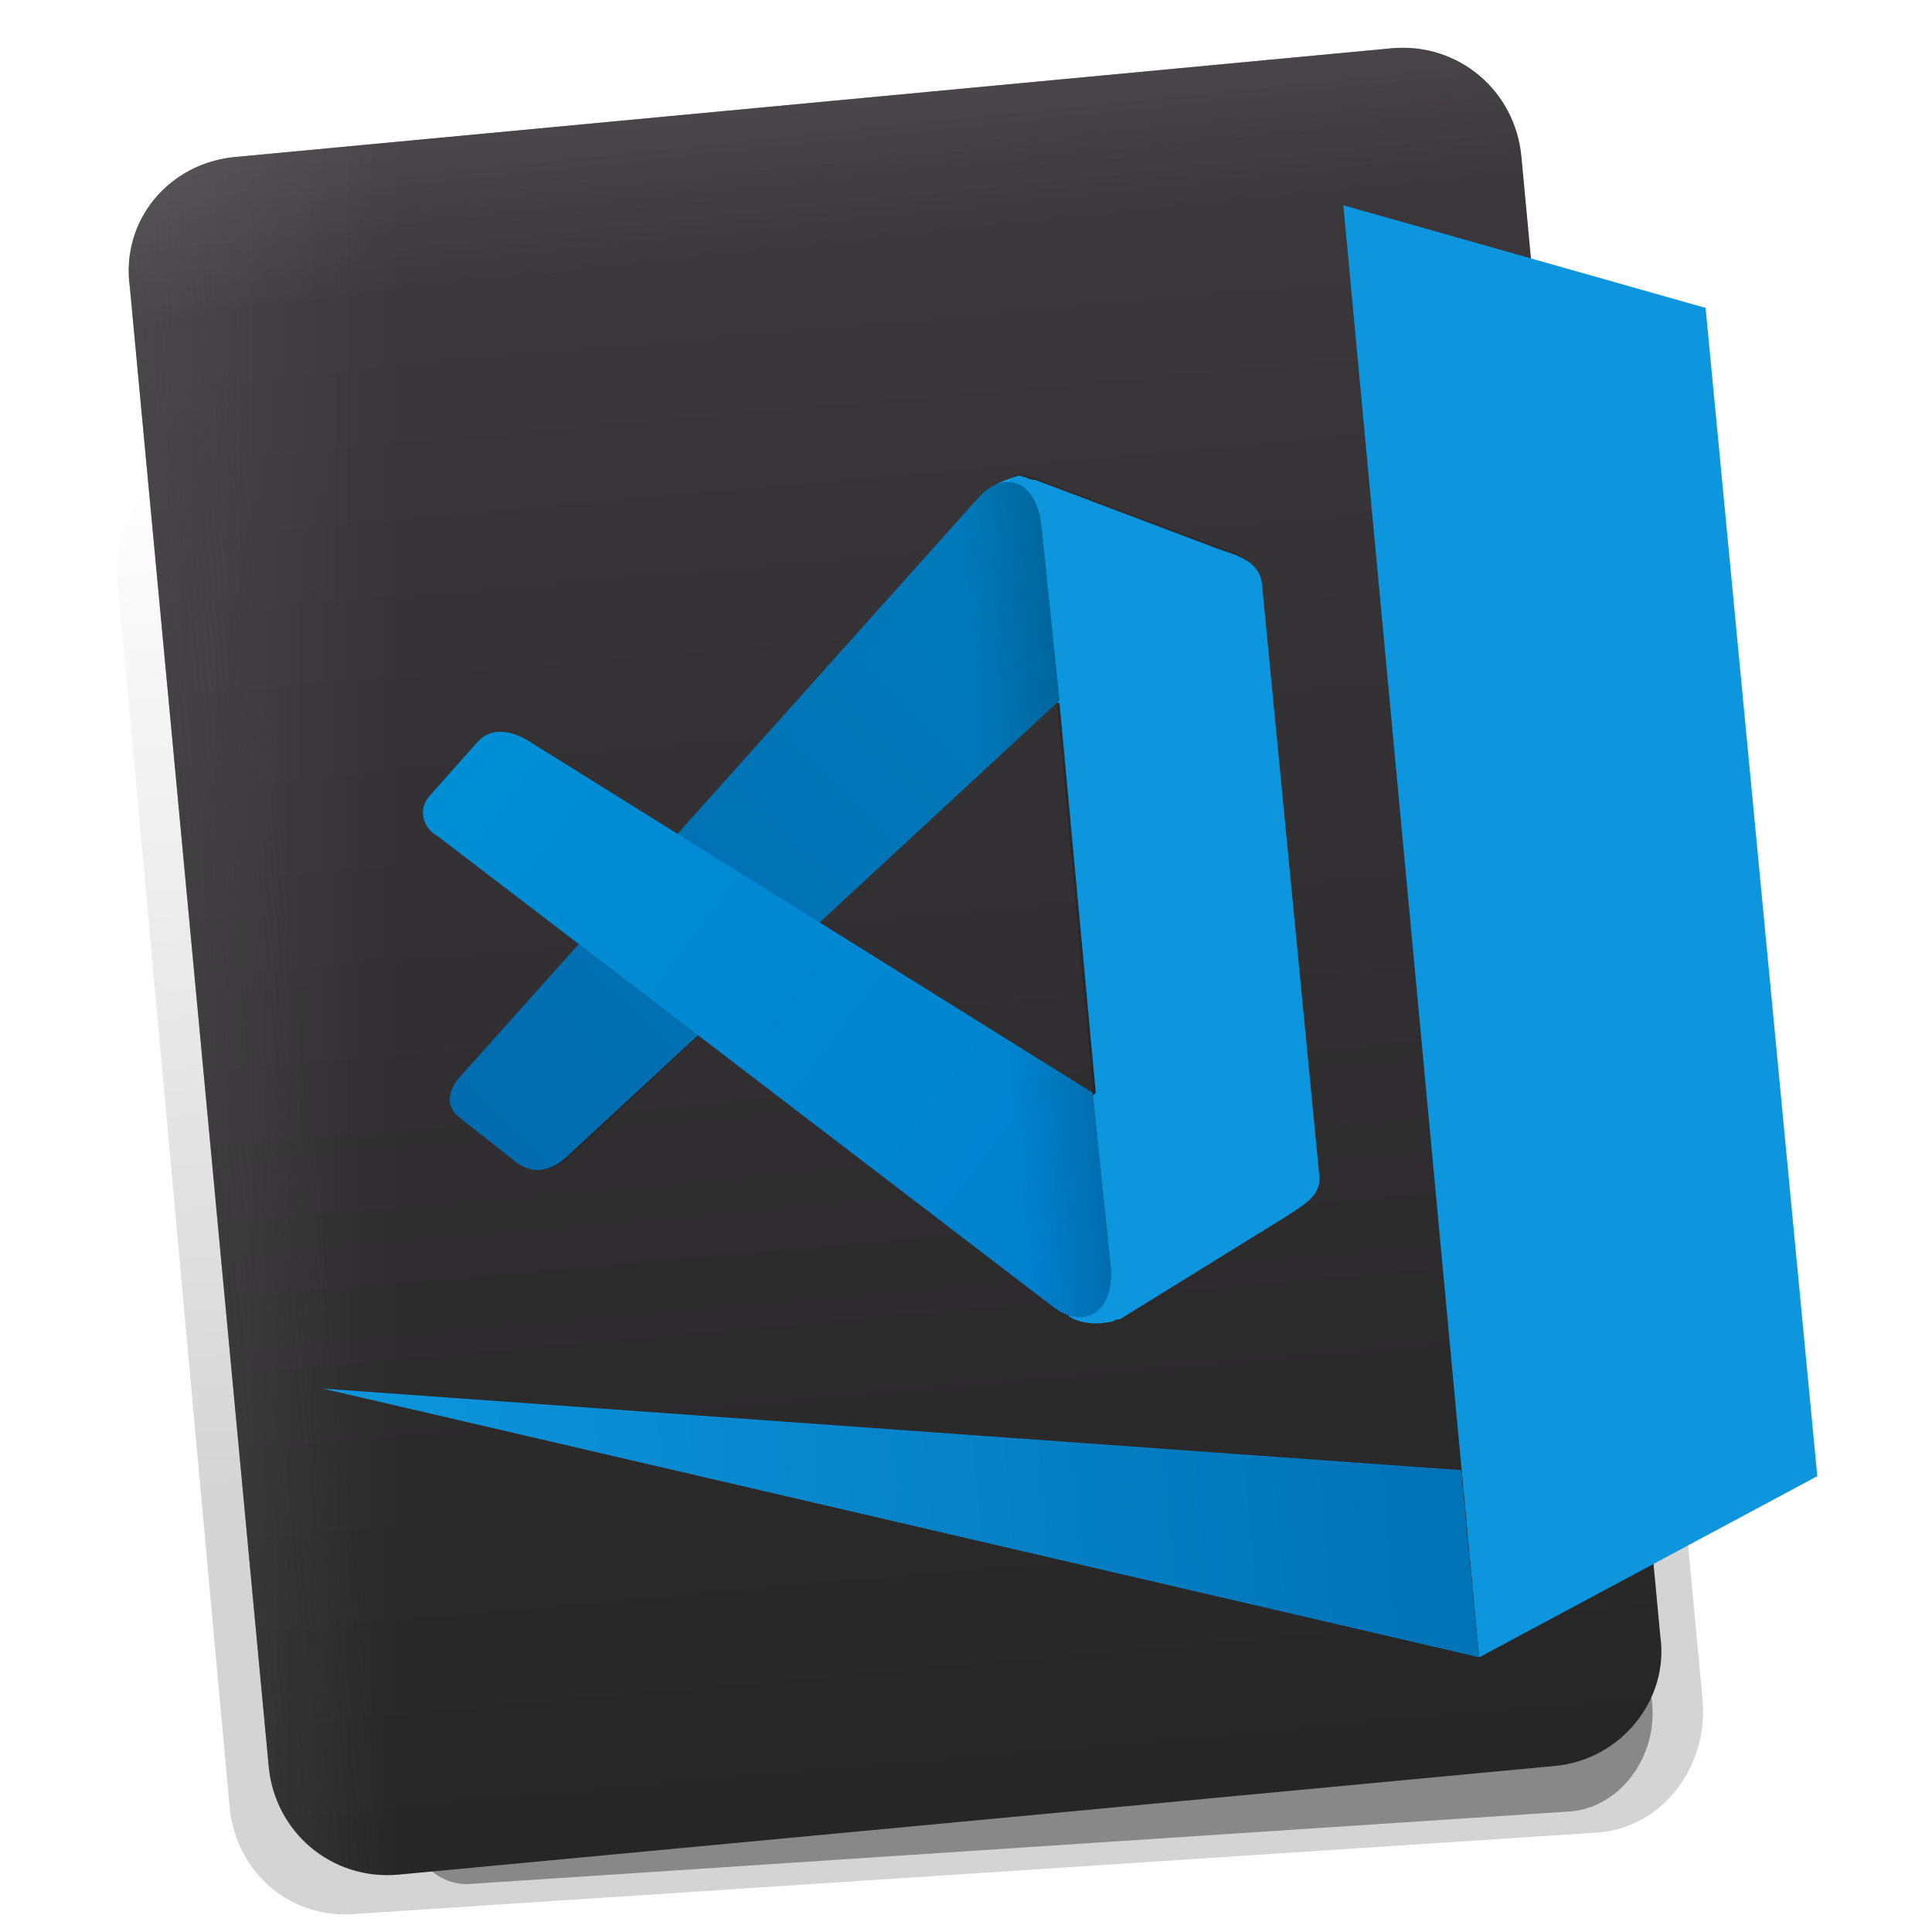
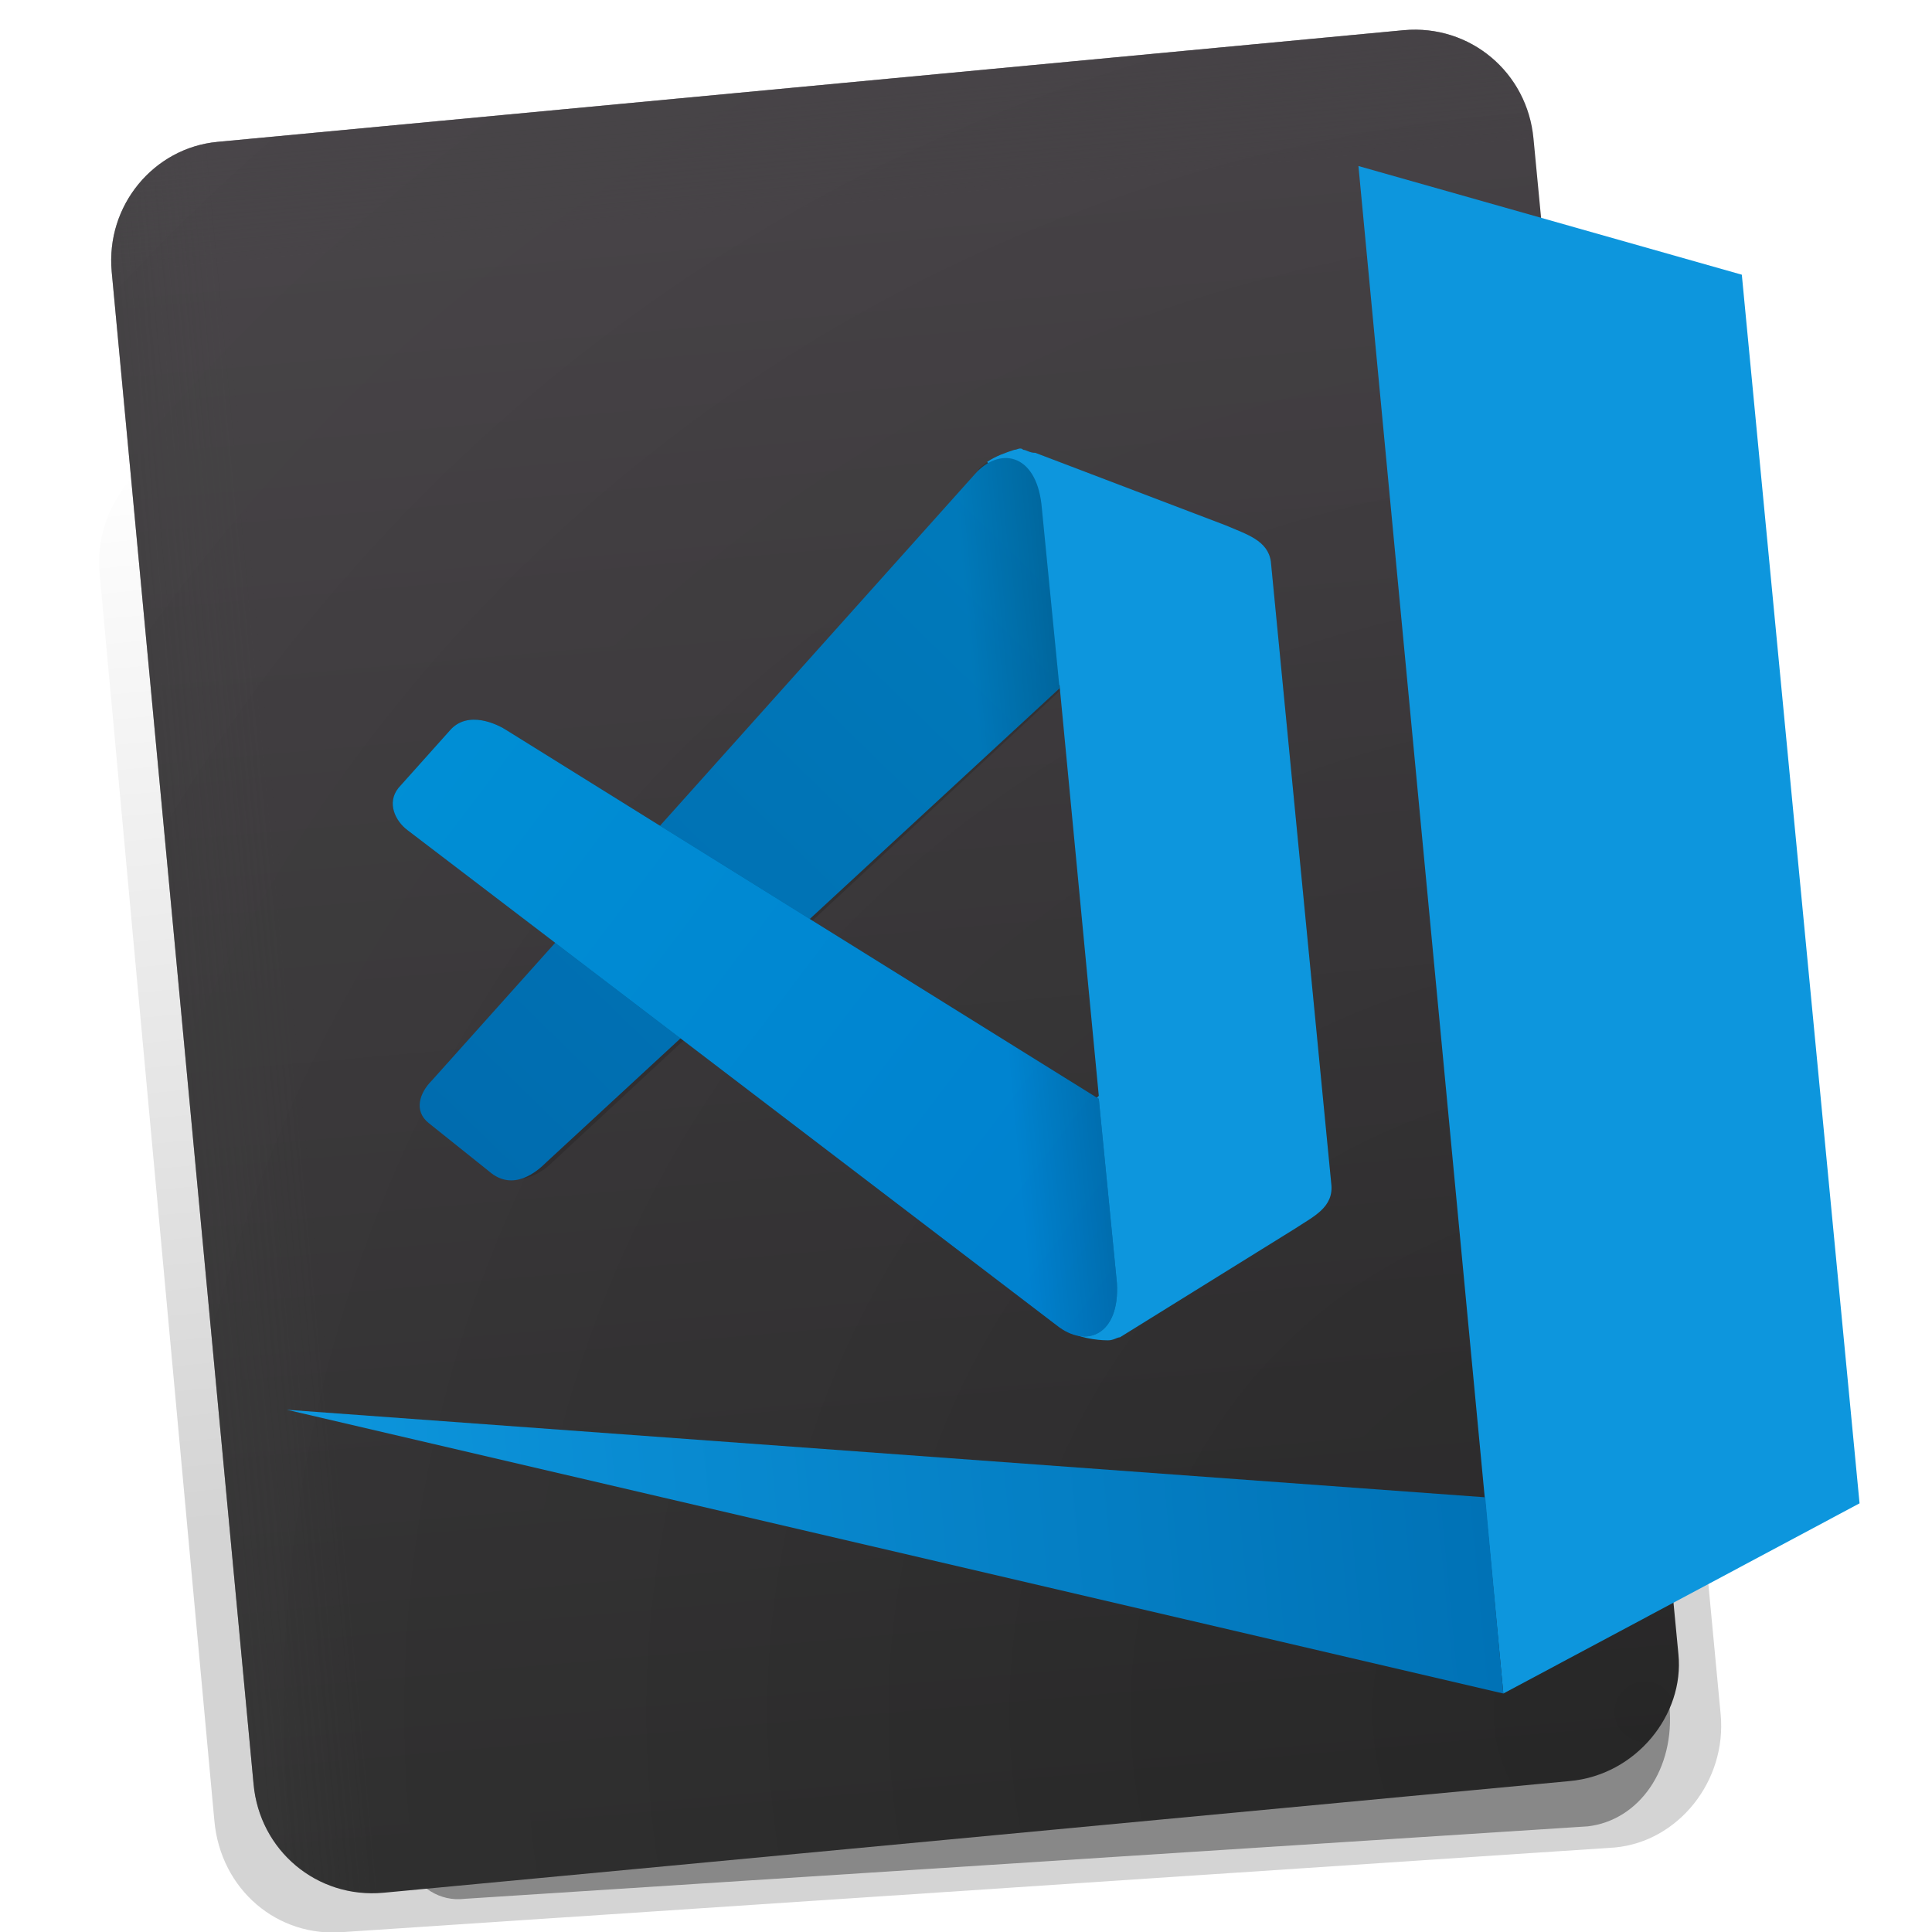
<svg xmlns="http://www.w3.org/2000/svg" version="1.1" id="Layer_1" x="0px" y="0px" viewBox="0 0 64 64" style="enable-background:new 0 0 64 64;" xml:space="preserve">
  <style type="text/css">
	.st0{display:none;}
	.st1{display:inline;fill:url(#SVGID_1_);}
	.st2{display:inline;}
	.st3{opacity:0.15;fill-rule:evenodd;clip-rule:evenodd;enable-background:new    ;}
	.st4{fill-rule:evenodd;clip-rule:evenodd;fill:#0D96DD;}
	.st5{fill-rule:evenodd;clip-rule:evenodd;fill:url(#SVGID_2_);}
	.st6{opacity:0.25;fill-rule:evenodd;clip-rule:evenodd;enable-background:new    ;}
	.st7{fill-rule:evenodd;clip-rule:evenodd;fill:url(#SVGID_3_);}
	.st8{opacity:0.15;fill-rule:evenodd;clip-rule:evenodd;fill:url(#SVGID_4_);enable-background:new    ;}
	.st9{opacity:0.15;fill-rule:evenodd;clip-rule:evenodd;fill:url(#SVGID_5_);enable-background:new    ;}
	.st10{display:none;fill-rule:evenodd;clip-rule:evenodd;fill:#0D96DD;}
	.st11{display:none;fill:url(#SVGID_6_);}
	.st12{display:inline;fill:url(#SVGID_7_);}
	.st13{fill-rule:evenodd;clip-rule:evenodd;fill:url(#SVGID_8_);}
	.st14{fill-rule:evenodd;clip-rule:evenodd;fill:url(#SVGID_9_);}
	.st15{opacity:0.15;fill-rule:evenodd;clip-rule:evenodd;fill:url(#SVGID_10_);enable-background:new    ;}
	.st16{opacity:0.15;fill-rule:evenodd;clip-rule:evenodd;fill:url(#SVGID_11_);enable-background:new    ;}
	.st17{opacity:0.17;fill:url(#SVGID_12_);enable-background:new    ;}
	.st18{opacity:0.36;enable-background:new    ;}
	.st19{fill-rule:evenodd;clip-rule:evenodd;fill:url(#SVGID_13_);}
	.st20{opacity:0.36;fill-rule:evenodd;clip-rule:evenodd;fill:url(#SVGID_14_);}
	.st21{fill-rule:evenodd;clip-rule:evenodd;fill:url(#SVGID_15_);}
	.st22{opacity:0.5;fill-rule:evenodd;clip-rule:evenodd;fill:url(#SVGID_16_);}
- 	.st23{opacity:0.5;fill-rule:evenodd;clip-rule:evenodd;fill:url(#SVGID_17_);}
+ 	.st23{fill-rule:evenodd;clip-rule:evenodd;fill:url(#SVGID_17_);}
	.st24{fill-rule:evenodd;clip-rule:evenodd;fill:url(#SVGID_18_);}
- 	.st25{fill-rule:evenodd;clip-rule:evenodd;fill:url(#SVGID_19_);}
+ 	.st25{opacity:0.15;fill-rule:evenodd;clip-rule:evenodd;fill:url(#SVGID_19_);enable-background:new    ;}
	.st26{opacity:0.15;fill-rule:evenodd;clip-rule:evenodd;fill:url(#SVGID_20_);enable-background:new    ;}
- 	.st27{opacity:0.15;fill-rule:evenodd;clip-rule:evenodd;fill:url(#SVGID_21_);enable-background:new    ;}
- 	.st28{fill:url(#SVGID_22_);}
- 	.st29{display:inline;fill-rule:evenodd;clip-rule:evenodd;fill:url(#SVGID_23_);}
+ 	.st27{fill:url(#SVGID_21_);}
+ 	.st28{display:inline;fill-rule:evenodd;clip-rule:evenodd;fill:url(#SVGID_22_);}
+ 	.st29{fill-rule:evenodd;clip-rule:evenodd;fill:url(#SVGID_23_);}
	.st30{fill-rule:evenodd;clip-rule:evenodd;fill:url(#SVGID_24_);}
- 	.st31{fill-rule:evenodd;clip-rule:evenodd;fill:url(#SVGID_25_);}
+ 	.st31{opacity:0.15;fill-rule:evenodd;clip-rule:evenodd;fill:url(#SVGID_25_);enable-background:new    ;}
	.st32{opacity:0.15;fill-rule:evenodd;clip-rule:evenodd;fill:url(#SVGID_26_);enable-background:new    ;}
- 	.st33{opacity:0.15;fill-rule:evenodd;clip-rule:evenodd;fill:url(#SVGID_27_);enable-background:new    ;}
- 	.st34{fill:url(#SVGID_28_);}
+ 	.st33{fill:url(#SVGID_27_);}
</style>
  <g class="st0">
    <linearGradient id="SVGID_1_" gradientUnits="userSpaceOnUse" x1="-150.506" y1="3.996" x2="-150.893" y2="59.093" gradientTransform="matrix(0.9977 -6.738108e-02 6.738108e-02 0.9977 -2.0835 2.2289)">
      <stop offset="0" style="stop-color:#3B373B" />
      <stop offset="1" style="stop-color:#212121" />
    </linearGradient>
    <path class="st1" d="M-128.1,70.5l-40.6,2.7c-1.7,0.1-3.1-1.2-3.2-2.8l-3.6-53.3c-0.1-1.7,1.2-3.1,2.8-3.2l40.6-2.7   c1.7-0.1,3.1,1.2,3.2,2.8l3.6,53.3C-125.2,68.9-126.4,70.4-128.1,70.5z" />
    <g transform="translate(-46.001 .0006897)" class="st2">
      <path class="st3" d="M-89.5,19.2c-0.5,0.1-0.9,0.3-1.3,0.5l0,0c-0.2,0.1-0.4,0.2-0.5,0.4L-120,47.9c-0.5,0.6-0.9,1.4-0.2,2.1    l2.8,2.5c1.1,1,2.3,0.1,2.8-0.3l26.5-21.4l0.5,20.2l-2.2,1.7c-1.7,1.3,0.4,8.6-0.1,9.6c0.5,0.3,1.3,0.6,1.9,0.5    c0.2,0,0.4-0.1,0.6-0.2l8.9-4.6c0.9-0.5,2-0.9,1.9-2l-0.7-30.5c0-1.1-1.1-1.5-2-1.9l-9.2-4.2c-0.2-0.1-0.4-0.1-0.6-0.1    C-89.2,19.1-89.4,19.1-89.5,19.2L-89.5,19.2z" />
      <path class="st4" d="M-89.5,19.2c-0.5,0.1-0.9,0.3-1.3,0.5c0.7,0.9-0.5,9.3,1.4,10.3l1.4,0.8l0.5,20.2l-2.2,1.7    c-1.7,1.3,0.4,8.6-0.1,9.6c0.5,0.3,1.3,0.6,1.9,0.5c0.2,0,0.4-0.1,0.6-0.2l8.9-4.6c0.9-0.5,2-0.9,1.9-2l-0.7-30.5    c0-1.1-1.1-1.5-2-1.9l-9.2-4.2c-0.2-0.1-0.4-0.1-0.6-0.1C-89.2,19.1-89.4,19.2-89.5,19.2L-89.5,19.2z" />
      <linearGradient id="SVGID_2_" gradientUnits="userSpaceOnUse" x1="50.041" y1="-912.144" x2="18.545" y2="-938.905" gradientTransform="matrix(0.9997 -2.453074e-02 -2.453074e-02 -0.9997 -160.546 -886.5734)">
        <stop offset="0" style="stop-color:#007ABB" />
        <stop offset="1" style="stop-color:#006CAF" />
      </linearGradient>
      <path class="st5" d="M-120,47.9l28.6-27.7c1.3-1.3,3.1-0.9,3.1,1.7l0.2,9.1l-26.6,21.4c-0.5,0.4-1.7,1.3-2.8,0.3l-2.8-2.5    C-121,49.4-120.6,48.4-120,47.9L-120,47.9z" />
      <path class="st6" d="M-120.3,35.6l29.9,26.3c1.4,1.2,3.1,0.7,3-1.8l-0.2-9.1l-27.6-20c-0.5-0.4-1.8-1.2-2.8-0.2l-2.7,2.7    C-121.4,34.2-120.9,35.2-120.3,35.6L-120.3,35.6z" />
      <linearGradient id="SVGID_3_" gradientUnits="userSpaceOnUse" x1="51.775" y1="-947.619" x2="18.909" y2="-917.492" gradientTransform="matrix(0.9997 -2.453074e-02 -2.453074e-02 -0.9997 -160.546 -886.5734)">
        <stop offset="0" style="stop-color:#0080CE" />
        <stop offset="1" style="stop-color:#008FD5" />
      </linearGradient>
      <path class="st7" d="M-120.3,35.6l29.9,26.3c1.4,1.2,3.1,0.7,3-1.8l-0.2-9.1l-27.6-20c-0.5-0.4-1.8-1.2-2.8-0.2l-2.7,2.7    C-121.4,34.2-120.9,35.2-120.3,35.6L-120.3,35.6z" />
      <linearGradient id="SVGID_4_" gradientUnits="userSpaceOnUse" x1="49.832" y1="-923.918" x2="45.724" y2="-923.918" gradientTransform="matrix(0.9997 -2.453074e-02 -2.453074e-02 -0.9997 -160.546 -886.5734)">
        <stop offset="0" style="stop-color:#000000" />
        <stop offset="1" style="stop-color:#000000;stop-opacity:0" />
      </linearGradient>
      <path class="st8" d="M-120,47.9l28.6-27.7c1.3-1.3,3.1-0.9,3.1,1.7l0.2,9.1l-26.6,21.4c-0.5,0.4-1.7,1.3-2.8,0.3l-2.8-2.5    C-121,49.4-120.6,48.4-120,47.9L-120,47.9z" />
      <linearGradient id="SVGID_5_" gradientUnits="userSpaceOnUse" x1="49.832" y1="-934.189" x2="45.724" y2="-934.189" gradientTransform="matrix(0.9997 -2.453074e-02 -2.453074e-02 -0.9997 -160.546 -886.5734)">
        <stop offset="0" style="stop-color:#000000" />
        <stop offset="1" style="stop-color:#000000;stop-opacity:0" />
      </linearGradient>
      <path class="st9" d="M-120.3,35.6l29.9,26.3c1.4,1.2,3.1,0.7,3-1.8l-0.2-9.1l-27.6-20c-0.5-0.4-1.8-1.2-2.8-0.2l-2.7,2.7    C-121.4,34.2-120.9,35.2-120.3,35.6L-120.3,35.6z" />
    </g>
  </g>
  <polygon class="st10" points="-85.7,38.5 -85.7,85.3 -74.4,80.6 -74.4,42.9 " />
  <linearGradient id="SVGID_6_" gradientUnits="userSpaceOnUse" x1="-121.815" y1="79.277" x2="-85.686" y2="79.277">
    <stop offset="0" style="stop-color:#0D96DD" />
    <stop offset="1" style="stop-color:#0072B6" />
  </linearGradient>
  <polygon class="st11" points="-121.8,73.2 -85.7,85.3 -85.7,79.3 " />
  <g class="st0">
    <linearGradient id="SVGID_7_" gradientUnits="userSpaceOnUse" x1="-88.05" y1="-27.011" x2="-88.437" y2="28.086">
      <stop offset="0" style="stop-color:#3B373B" />
      <stop offset="1" style="stop-color:#212121" />
    </linearGradient>
    <path class="st12" d="M-67.9,28.6h-40.7c-1.7,0-3-1.4-3-3v-53.4c0-1.7,1.4-3,3-3h40.7c1.7,0,3,1.4,3,3v53.4   C-64.9,27.2-66.2,28.6-67.9,28.6z" />
    <g transform="translate(-46.001 .0006897)" class="st2">
      <path class="st3" d="M-25.9-22.1c-0.5,0.1-1,0.2-1.4,0.5l0,0c-0.2,0.1-0.4,0.2-0.6,0.4L-58.1,6.7c-0.6,0.6-1,1.5-0.2,2.2l2.9,2.7    c1.1,1.1,2.4,0.2,2.9-0.2l27.9-21.4v20.8l-2.3,1.7c-1.8,1.3,0.2,8.9-0.3,9.9c0.5,0.3,1.3,0.7,2,0.6c0.2,0,0.4-0.1,0.7-0.2l9.3-4.6    c1-0.5,2-0.9,2-2v-31.5c0-1.1-1.1-1.5-2-2l-9.4-4.6c-0.2-0.1-0.4-0.2-0.7-0.2C-25.6-22.2-25.8-22.2-25.9-22.1L-25.9-22.1z" />
      <path class="st4" d="M-25.9-22.1c-0.5,0.1-1,0.2-1.4,0.5c0.7,0.9-0.7,9.5,1.1,10.7l1.5,0.9v20.8l-2.3,1.7    c-1.8,1.3,0.2,8.9-0.3,9.9c0.5,0.3,1.3,0.7,2,0.6c0.2,0,0.4-0.1,0.7-0.2l9.3-4.6c1-0.5,2-0.9,2-2v-31.5c0-1.1-1.1-1.5-2-2    l-9.4-4.6c-0.2-0.1-0.4-0.2-0.7-0.2C-25.6-22.2-25.8-22.1-25.9-22.1L-25.9-22.1z" />
      <linearGradient id="SVGID_8_" gradientUnits="userSpaceOnUse" x1="113.385" y1="-874.926" x2="80.912" y2="-902.517" gradientTransform="matrix(1 0 0 -1 -138.003 -892.0007)">
        <stop offset="0" style="stop-color:#007ABB" />
        <stop offset="1" style="stop-color:#006CAF" />
      </linearGradient>
      <path class="st13" d="M-58.1,6.7l30.2-27.9c1.4-1.3,3.2-0.8,3.2,1.8v9.4l-28,21.4c-0.5,0.4-1.8,1.3-2.9,0.2l-2.9-2.7    C-59.1,8.2-58.7,7.2-58.1,6.7L-58.1,6.7z" />
      <path class="st6" d="M-58.1-6l30.2,27.9c1.4,1.3,3.2,0.8,3.2-1.8v-9.4l-28-21.3c-0.5-0.4-1.8-1.3-2.9-0.2l-2.9,2.7    C-59.1-7.4-58.7-6.5-58.1-6L-58.1-6z" />
      <linearGradient id="SVGID_9_" gradientUnits="userSpaceOnUse" x1="115.172" y1="-911.5" x2="81.288" y2="-880.439" gradientTransform="matrix(1 0 0 -1 -138.003 -892.0007)">
        <stop offset="0" style="stop-color:#0080CE" />
        <stop offset="1" style="stop-color:#008FD5" />
      </linearGradient>
      <path class="st14" d="M-58.1-6l30.2,27.9c1.4,1.3,3.2,0.8,3.2-1.8v-9.4l-28-21.3c-0.5-0.4-1.8-1.3-2.9-0.2l-2.9,2.7    C-59.1-7.4-58.7-6.5-58.1-6L-58.1-6z" />
      <linearGradient id="SVGID_10_" gradientUnits="userSpaceOnUse" x1="113.169" y1="-887.064" x2="108.933" y2="-887.064" gradientTransform="matrix(1 0 0 -1 -138.003 -892.0007)">
        <stop offset="0" style="stop-color:#000000" />
        <stop offset="1" style="stop-color:#000000;stop-opacity:0" />
      </linearGradient>
      <path class="st15" d="M-58.1,6.7l30.2-27.9c1.4-1.3,3.2-0.8,3.2,1.8v9.4l-28,21.4c-0.5,0.4-1.8,1.3-2.9,0.2l-2.9-2.7    C-59.1,8.2-58.7,7.2-58.1,6.7L-58.1,6.7z" />
      <linearGradient id="SVGID_11_" gradientUnits="userSpaceOnUse" x1="113.169" y1="-897.654" x2="108.933" y2="-897.654" gradientTransform="matrix(1 0 0 -1 -138.003 -892.0007)">
        <stop offset="0" style="stop-color:#000000" />
        <stop offset="1" style="stop-color:#000000;stop-opacity:0" />
      </linearGradient>
      <path class="st16" d="M-58.1-6l30.2,27.9c1.4,1.3,3.2,0.8,3.2-1.8v-9.4l-28-21.3c-0.5-0.4-1.8-1.3-2.9-0.2l-2.9,2.7    C-59.1-7.4-58.7-6.5-58.1-6L-58.1-6z" />
    </g>
  </g>
  <g>
    <g>
-       <linearGradient id="SVGID_12_" gradientUnits="userSpaceOnUse" x1="29.67" y1="12.944" x2="29.67" y2="47.845" gradientTransform="matrix(0.9955 -9.426211e-02 9.426211e-02 0.9955 -2.9597 3.12)">
+       <linearGradient id="SVGID_12_" gradientUnits="userSpaceOnUse" x1="29.625" y1="12.54" x2="29.625" y2="48.151" gradientTransform="matrix(0.9955 -9.426211e-02 9.426211e-02 0.9955 -2.9597 3.12)">
        <stop offset="0" style="stop-color:#020202;stop-opacity:0" />
        <stop offset="1" style="stop-color:#000000" />
      </linearGradient>
-       <path class="st17" d="M48.4,11L7.3,14.9c-2.1,0.2-3.6,2.2-3.4,4.4l3.7,40.5c0.2,2.3,2.1,3.8,4.2,3.6L53,60.7    c2.1-0.2,3.6-2.2,3.4-4.4l-3.9-41.5C52.3,12.5,50.5,10.8,48.4,11z" />
-       <path class="st18" d="M52.1,60l-36.4,2.4c-1.7,0.2-2.6-1.8-2.8-3.7l3.9-1.4c-0.3-3.4,1.7-6.5,4.6-6.8l29.7-2.8    c2.8-0.3,3.1,2.5,3.4,6l0.2,2.5C55,58,53.8,59.8,52.1,60z" />
+       <path class="st17" d="M48.8,10.6l-42,4c-2.1,0.2-3.7,2.2-3.5,4.4l3.8,41.3c0.2,2.3,2.1,3.9,4.3,3.7l42.1-2.8    c2.1-0.2,3.7-2.2,3.5-4.4l-4-42.4C52.7,12.1,50.9,10.4,48.8,10.6z" />
+       <path class="st18" d="M52.6,60.5l-37.2,2.4c-1.7,0.2-2.6-1.9-2.8-3.8l4-1.4c-0.3-3.5,1.7-6.6,4.7-6.9l30.3-2.9    c2.9-0.3,3.2,2.5,3.5,6.1l0.2,2.5C55.5,58.6,54.3,60.3,52.6,60.5z" />
    </g>
    <g>
-       <linearGradient id="SVGID_13_" gradientUnits="userSpaceOnUse" x1="29.942" y1="6.849" x2="29.57" y2="59.753" gradientTransform="matrix(0.9955 -9.426211e-02 9.426211e-02 0.9955 -2.9597 3.12)">
+       <linearGradient id="SVGID_13_" gradientUnits="userSpaceOnUse" x1="29.903" y1="6.32" x2="29.523" y2="60.302" gradientTransform="matrix(0.9955 -9.426211e-02 9.426211e-02 0.9955 -2.9597 3.12)">
        <stop offset="0" style="stop-color:#3B373B" />
        <stop offset="1" style="stop-color:#262626" />
      </linearGradient>
-       <path class="st19" d="M51.5,58.5l-38.3,3.6c-2.2,0.2-4.1-1.4-4.3-3.6l-4.6-49C4,7.3,5.6,5.4,7.8,5.2l38.3-3.6    c2.2-0.2,4.1,1.4,4.3,3.6l4.6,49C55.3,56.3,53.7,58.3,51.5,58.5z" />
-       <linearGradient id="SVGID_14_" gradientUnits="userSpaceOnUse" x1="6.566" y1="31.666" x2="10.301" y2="31.666" gradientTransform="matrix(0.9955 -9.426211e-02 9.426211e-02 0.9955 -2.9597 3.12)">
+       <path class="st19" d="M52,59l-39.3,3.7c-2.2,0.2-4.1-1.4-4.3-3.6L3.7,9C3.5,6.8,5.1,4.9,7.2,4.7l39.3-3.7c2.2-0.2,4.1,1.4,4.3,3.6    l4.8,50.2C55.8,56.8,54.2,58.8,52,59z" />
+       <linearGradient id="SVGID_14_" gradientUnits="userSpaceOnUse" x1="6.051" y1="31.643" x2="9.862" y2="31.643" gradientTransform="matrix(0.9955 -9.426211e-02 9.426211e-02 0.9955 -2.9597 3.12)">
        <stop offset="0" style="stop-color:#323232" />
        <stop offset="1" style="stop-color:#3A3A3A;stop-opacity:0" />
      </linearGradient>
-       <path class="st20" d="M51.5,58.5l-38.3,3.6c-2.2,0.2-4.1-1.4-4.3-3.6l-4.6-49C4,7.3,5.6,5.4,7.8,5.2l38.3-3.6    c2.2-0.2,4.1,1.4,4.3,3.6l4.6,49C55.3,56.3,53.7,58.3,51.5,58.5z" />
-       <linearGradient id="SVGID_15_" gradientUnits="userSpaceOnUse" x1="29.768" y1="3.164" x2="29.768" y2="7.113" gradientTransform="matrix(0.9955 -9.426211e-02 9.426211e-02 0.9955 -2.9597 3.12)">
+       <path class="st20" d="M52,59l-39.3,3.7c-2.2,0.2-4.1-1.4-4.3-3.6L3.7,9C3.5,6.8,5.1,4.9,7.2,4.7l39.3-3.7c2.2-0.2,4.1,1.4,4.3,3.6    l4.8,50.2C55.8,56.8,54.2,58.8,52,59z" />
+       <linearGradient id="SVGID_15_" gradientUnits="userSpaceOnUse" x1="29.725" y1="2.56" x2="29.725" y2="6.59" gradientTransform="matrix(0.9955 -9.426211e-02 9.426211e-02 0.9955 -2.9597 3.12)">
        <stop offset="0" style="stop-color:#3B373B;stop-opacity:0.48" />
        <stop offset="1" style="stop-color:#3A3A3A;stop-opacity:0" />
      </linearGradient>
-       <path class="st21" d="M51.5,58.5l-38.3,3.6c-2.2,0.2-4.1-1.4-4.3-3.6l-4.6-49C4,7.3,5.6,5.4,7.8,5.2l38.3-3.6    c2.2-0.2,4.1,1.4,4.3,3.6l4.6,49C55.3,56.3,53.7,58.3,51.5,58.5z" />
-       <linearGradient id="SVGID_16_" gradientUnits="userSpaceOnUse" x1="26.711" y1="3.525" x2="27.195" y2="8.171">
-         <stop offset="0" style="stop-color:#FFFFFF;stop-opacity:0.14" />
-         <stop offset="1" style="stop-color:#FFFFFF;stop-opacity:0" />
-       </linearGradient>
-       <path class="st22" d="M51.5,58.5l-38.3,3.6c-2.2,0.2-4.1-1.4-4.3-3.6l-4.6-49C4,7.3,5.6,5.4,7.8,5.2l38.3-3.6    c2.2-0.2,4.1,1.4,4.3,3.6l4.6,49C55.3,56.3,53.7,58.3,51.5,58.5z" />
-       <linearGradient id="SVGID_17_" gradientUnits="userSpaceOnUse" x1="4.097" y1="31.84" x2="13.194" y2="31.84">
-         <stop offset="0" style="stop-color:#FFFFFF;stop-opacity:0.18" />
-         <stop offset="3.873354e-02" style="stop-color:#FFFFFF;stop-opacity:0.173" />
-         <stop offset="1" style="stop-color:#FFFFFF;stop-opacity:0" />
-       </linearGradient>
-       <path class="st23" d="M51.5,58.5l-38.3,3.6c-2.2,0.2-4.1-1.4-4.3-3.6l-4.6-49C4,7.3,5.6,5.4,7.8,5.2l38.3-3.6    c2.2-0.2,4.1,1.4,4.3,3.6l4.6,49C55.3,56.3,53.7,58.3,51.5,58.5z" />
+       <path class="st21" d="M52,59l-39.3,3.7c-2.2,0.2-4.1-1.4-4.3-3.6L3.7,9C3.5,6.8,5.1,4.9,7.2,4.7l39.3-3.7c2.2-0.2,4.1,1.4,4.3,3.6    l4.8,50.2C55.8,56.8,54.2,58.8,52,59z" />
+       <radialGradient id="SVGID_16_" cx="54.491" cy="56.709" r="71.516" gradientUnits="userSpaceOnUse">
+         <stop offset="0" style="stop-color:#FFFFFF;stop-opacity:0" />
+         <stop offset="0.958" style="stop-color:#FFFFFF;stop-opacity:0.134" />
+         <stop offset="1" style="stop-color:#FFFFFF;stop-opacity:0.14" />
+       </radialGradient>
+       <path class="st22" d="M52,59l-39.3,3.7c-2.2,0.2-4.1-1.4-4.3-3.6L3.7,9C3.5,6.8,5.1,4.9,7.2,4.7l39.3-3.7c2.2-0.2,4.1,1.4,4.3,3.6    l4.8,50.2C55.8,56.8,54.2,58.8,52,59z" />
      <g>
        <g transform="translate(-46.001 .0006897)">
-           <path class="st3" d="M79.6,15.8c-0.3,0.1-0.6,0.2-0.8,0.4l0,0c-0.1,0.1-0.2,0.2-0.3,0.3L61.3,35.6c-0.3,0.4-0.5,1,0,1.4l1.9,1.5      c0.8,0.6,1.5,0,1.8-0.3L81,23.2l1.2,12.9l-1.3,1.2c-1,0.9,0.6,5.5,0.4,6.2c0.3,0.2,0.8,0.3,1.3,0.2c0.2,0,0.2-0.1,0.4-0.1      l5.5-3.4c0.6-0.4,1.2-0.7,1.1-1.4l-1.9-19.6c-0.1-0.7-0.8-0.9-1.4-1.1l-6.1-2.3c-0.2,0-0.3-0.1-0.4-0.1      C79.7,15.7,79.6,15.7,79.6,15.8L79.6,15.8z" />
-           <path class="st4" d="M79.6,15.8c-0.3,0.1-0.6,0.2-0.8,0.4c0.5,0.5,0.1,6,1.3,6.6l1,0.5l1.2,12.9l-1.3,1.2      c-1,0.9,0.6,5.5,0.4,6.2c0.3,0.2,0.8,0.3,1.3,0.2c0.2,0,0.2-0.1,0.4-0.1l5.5-3.4c0.6-0.4,1.2-0.7,1.1-1.4l-1.9-19.6      c-0.1-0.7-0.8-0.9-1.4-1.1l-6.1-2.3c-0.2,0-0.3-0.1-0.4-0.1C79.7,15.7,79.7,15.8,79.6,15.8L79.6,15.8z" />
-           <linearGradient id="SVGID_18_" gradientUnits="userSpaceOnUse" x1="219.982" y1="-911.211" x2="199.684" y2="-928.457" gradientTransform="matrix(0.9955 -9.426211e-02 -9.426211e-02 -0.9955 -224.2252 -867.5643)">
+           <path class="st3" d="M79.6,14.9c-0.3,0.1-0.6,0.2-0.9,0.4l0,0c-0.1,0.1-0.3,0.2-0.3,0.3l-18,20.1c-0.3,0.4-0.5,1,0,1.5l2,1.6      c0.8,0.6,1.6,0,1.9-0.3l16.9-15.7l1.3,13.6L81,37.6c-1.1,1,0.7,5.8,0.4,6.5c0.3,0.2,0.9,0.3,1.3,0.3c0.2,0,0.3-0.1,0.4-0.1      l5.8-3.6c0.6-0.4,1.3-0.7,1.2-1.5l-2-20.6c-0.1-0.7-0.8-0.9-1.5-1.2L80.3,15c-0.2,0-0.3-0.1-0.4-0.1      C79.8,14.8,79.7,14.9,79.6,14.9L79.6,14.9z" />
+           <path class="st4" d="M79.6,14.9c-0.3,0.1-0.6,0.2-0.9,0.4c0.5,0.5,0.1,6.3,1.4,6.9l1,0.5l1.3,13.6L81,37.6      c-1.1,1,0.7,5.8,0.4,6.5c0.3,0.2,0.9,0.3,1.3,0.3c0.2,0,0.3-0.1,0.4-0.1l5.8-3.6c0.6-0.4,1.3-0.7,1.2-1.5l-2-20.6      c-0.1-0.7-0.8-0.9-1.5-1.2L80.3,15c-0.2,0-0.3-0.1-0.4-0.1C79.8,14.8,79.7,14.9,79.6,14.9L79.6,14.9z" />
+           <linearGradient id="SVGID_17_" gradientUnits="userSpaceOnUse" x1="220.128" y1="-910.51" x2="198.761" y2="-928.665" gradientTransform="matrix(0.9955 -9.426211e-02 -9.426211e-02 -0.9955 -224.2252 -867.5643)">
            <stop offset="0" style="stop-color:#007ABB" />
            <stop offset="1" style="stop-color:#006CAF" />
          </linearGradient>
-           <path class="st24" d="M61.3,35.6l17.1-19.1c0.8-0.9,1.9-0.7,2.1,0.9l0.6,5.8L64.9,38.2c-0.3,0.3-1,0.9-1.8,0.3L61.2,37      C60.7,36.6,60.9,36,61.3,35.6L61.3,35.6z" />
-           <path class="st6" d="M60.5,27.7l20.4,15.6c0.9,0.7,2,0.3,1.9-1.3l-0.6-5.8L63.6,24.6c-0.3-0.2-1.2-0.7-1.8,0l-1.6,1.8      C59.8,26.9,60.1,27.5,60.5,27.7L60.5,27.7z" />
-           <linearGradient id="SVGID_19_" gradientUnits="userSpaceOnUse" x1="221.1" y1="-934.073" x2="199.919" y2="-914.657" gradientTransform="matrix(0.9955 -9.426211e-02 -9.426211e-02 -0.9955 -224.2252 -867.5643)">
+           <path class="st23" d="M60.3,35.8l18-20.1c0.8-0.9,2-0.7,2.2,1l0.6,6.1l-17,15.7c-0.3,0.3-1.1,1-1.9,0.3l-2-1.6      C59.7,36.8,59.9,36.2,60.3,35.8L60.3,35.8z" />
+           <path class="st6" d="M59.5,27.5L81,43.9c1,0.8,2.1,0.3,2-1.4l-0.6-6.1L62.8,24.2c-0.3-0.2-1.3-0.7-1.9,0l-1.7,1.9      C58.8,26.6,59.1,27.2,59.5,27.5L59.5,27.5z" />
+           <linearGradient id="SVGID_18_" gradientUnits="userSpaceOnUse" x1="221.305" y1="-934.576" x2="199.008" y2="-914.138" gradientTransform="matrix(0.9955 -9.426211e-02 -9.426211e-02 -0.9955 -224.2252 -867.5643)">
            <stop offset="0" style="stop-color:#0080CE" />
            <stop offset="1" style="stop-color:#008FD5" />
          </linearGradient>
-           <path class="st25" d="M60.5,27.7l20.4,15.6c0.9,0.7,2,0.3,1.9-1.3l-0.6-5.8L63.6,24.6c-0.3-0.2-1.2-0.7-1.8,0l-1.6,1.8      C59.8,26.9,60.1,27.5,60.5,27.7L60.5,27.7z" />
-           <linearGradient id="SVGID_20_" gradientUnits="userSpaceOnUse" x1="219.847" y1="-918.798" x2="217.2" y2="-918.798" gradientTransform="matrix(0.9955 -9.426211e-02 -9.426211e-02 -0.9955 -224.2252 -867.5643)">
+           <path class="st24" d="M59.5,27.5L81,43.9c1,0.8,2.1,0.3,2-1.4l-0.6-6.1L62.8,24.2c-0.3-0.2-1.3-0.7-1.9,0l-1.7,1.9      C58.8,26.6,59.1,27.2,59.5,27.5L59.5,27.5z" />
+           <linearGradient id="SVGID_19_" gradientUnits="userSpaceOnUse" x1="219.986" y1="-918.497" x2="217.199" y2="-918.497" gradientTransform="matrix(0.9955 -9.426211e-02 -9.426211e-02 -0.9955 -224.2252 -867.5643)">
            <stop offset="0" style="stop-color:#000000" />
            <stop offset="1" style="stop-color:#000000;stop-opacity:0" />
          </linearGradient>
-           <path class="st26" d="M61.3,35.6l17.1-19.1c0.8-0.9,1.9-0.7,2.1,0.9l0.6,5.8L64.9,38.2c-0.3,0.3-1,0.9-1.8,0.3L61.2,37      C60.7,36.6,60.9,36,61.3,35.6L61.3,35.6z" />
-           <linearGradient id="SVGID_21_" gradientUnits="userSpaceOnUse" x1="219.847" y1="-925.418" x2="217.2" y2="-925.418" gradientTransform="matrix(0.9955 -9.426211e-02 -9.426211e-02 -0.9955 -224.2252 -867.5643)">
+           <path class="st25" d="M60.3,35.8l18-20.1c0.8-0.9,2-0.7,2.2,1l0.6,6.1l-17,15.7c-0.3,0.3-1.1,1-1.9,0.3l-2-1.6      C59.7,36.8,59.9,36.2,60.3,35.8L60.3,35.8z" />
+           <linearGradient id="SVGID_20_" gradientUnits="userSpaceOnUse" x1="219.986" y1="-925.465" x2="217.199" y2="-925.465" gradientTransform="matrix(0.9955 -9.426211e-02 -9.426211e-02 -0.9955 -224.2252 -867.5643)">
            <stop offset="0" style="stop-color:#000000" />
            <stop offset="1" style="stop-color:#000000;stop-opacity:0" />
          </linearGradient>
-           <path class="st27" d="M60.5,27.7l20.4,15.6c0.9,0.7,2,0.3,1.9-1.3l-0.6-5.8L63.6,24.6c-0.3-0.2-1.2-0.7-1.8,0l-1.6,1.8      C59.8,26.9,60.1,27.5,60.5,27.7L60.5,27.7z" />
+           <path class="st26" d="M59.5,27.5L81,43.9c1,0.8,2.1,0.3,2-1.4l-0.6-6.1L62.8,24.2c-0.3-0.2-1.3-0.7-1.9,0l-1.7,1.9      C58.8,26.6,59.1,27.2,59.5,27.5L59.5,27.5z" />
        </g>
-         <polygon class="st4" points="44.5,6.8 49,54.9 60.2,48.9 56.5,10.2    " />
-         <linearGradient id="SVGID_22_" gradientUnits="userSpaceOnUse" x1="9.57" y1="50.232" x2="46.851" y2="50.232" gradientTransform="matrix(0.9955 -9.426211e-02 9.426211e-02 0.9955 -2.9597 3.12)">
+         <polygon class="st4" points="45,5.5 49.8,56.1 61.6,49.8 57.7,9.1    " />
+         <linearGradient id="SVGID_21_" gradientUnits="userSpaceOnUse" x1="8.325" y1="51.165" x2="47.569" y2="51.165" gradientTransform="matrix(0.9955 -9.426211e-02 9.426211e-02 0.9955 -2.9597 3.12)">
          <stop offset="0" style="stop-color:#0D96DD" />
          <stop offset="1" style="stop-color:#0072B6" />
        </linearGradient>
-         <polygon class="st28" points="10.7,46 49,54.9 48.4,48.7    " />
+         <polygon class="st27" points="9.5,46.7 49.8,56.1 49.2,49.6    " />
      </g>
    </g>
  </g>
  <g class="st0">
-     <linearGradient id="SVGID_23_" gradientUnits="userSpaceOnUse" x1="-148.743" y1="-98.968" x2="-149.132" y2="-43.636">
+     <linearGradient id="SVGID_22_" gradientUnits="userSpaceOnUse" x1="-148.743" y1="-98.968" x2="-149.132" y2="-43.636">
      <stop offset="0" style="stop-color:#3B373B" />
      <stop offset="1" style="stop-color:#212121" />
    </linearGradient>
-     <path class="st29" d="M-127.2-43.1h-43.4c-1.4,0-2.6-1.2-2.6-2.6v-54.6c0-1.4,1.2-2.6,2.6-2.6h43.4c1.4,0,2.6,1.2,2.6,2.6v54.6   C-124.7-44.3-125.8-43.1-127.2-43.1z" />
+     <path class="st28" d="M-127.2-43.1h-43.4c-1.4,0-2.6-1.2-2.6-2.6v-54.6c0-1.4,1.2-2.6,2.6-2.6h43.4c1.4,0,2.6,1.2,2.6,2.6v54.6   C-124.7-44.3-125.8-43.1-127.2-43.1z" />
    <g class="st2">
      <g transform="translate(-46.001 .0006897)">
        <path class="st3" d="M-97.3-89.3c-0.3,0.1-0.6,0.2-0.9,0.3l0,0c-0.1,0.1-0.3,0.2-0.4,0.3l-19.7,18.2c-0.4,0.4-0.6,1-0.2,1.4     l1.9,1.8c0.7,0.7,1.5,0.1,1.9-0.2l18.2-14v13.6l-1.5,1.1c-1.2,0.9,0.1,5.8-0.2,6.4c0.3,0.2,0.9,0.4,1.3,0.4     c0.2,0,0.3-0.1,0.4-0.1l6.1-3c0.6-0.3,1.3-0.6,1.3-1.3v-20.6c0-0.7-0.7-1-1.3-1.3l-6.1-3c-0.2-0.1-0.3-0.1-0.4-0.1     C-97.1-89.4-97.2-89.4-97.3-89.3L-97.3-89.3z" />
        <path class="st4" d="M-97.3-89.3c-0.3,0.1-0.6,0.2-0.9,0.3c0.5,0.6-0.5,6.2,0.7,7l1,0.6v13.6l-1.5,1.1c-1.2,0.9,0.1,5.8-0.2,6.4     c0.3,0.2,0.9,0.4,1.3,0.4c0.2,0,0.3-0.1,0.4-0.1l6.1-3c0.6-0.3,1.3-0.6,1.3-1.3v-20.6c0-0.7-0.7-1-1.3-1.3l-6.1-3     c-0.2-0.1-0.3-0.1-0.4-0.1C-97.1-89.4-97.2-89.3-97.3-89.3L-97.3-89.3z" />
-         <linearGradient id="SVGID_24_" gradientUnits="userSpaceOnUse" x1="41.572" y1="-805.965" x2="20.35" y2="-823.997" gradientTransform="matrix(1 0 0 -1 -138.003 -892.0007)">
+         <linearGradient id="SVGID_23_" gradientUnits="userSpaceOnUse" x1="41.572" y1="-805.965" x2="20.35" y2="-823.997" gradientTransform="matrix(1 0 0 -1 -138.003 -892.0007)">
          <stop offset="0" style="stop-color:#007ABB" />
          <stop offset="1" style="stop-color:#006CAF" />
        </linearGradient>
-         <path class="st30" d="M-118.3-70.5l19.7-18.2c0.9-0.9,2.1-0.5,2.1,1.2v6.1l-18.3,14c-0.3,0.3-1.2,0.9-1.9,0.2l-1.9-1.8     C-119-69.5-118.7-70.2-118.3-70.5L-118.3-70.5z" />
+         <path class="st29" d="M-118.3-70.5l19.7-18.2c0.9-0.9,2.1-0.5,2.1,1.2v6.1l-18.3,14c-0.3,0.3-1.2,0.9-1.9,0.2l-1.9-1.8     C-119-69.5-118.7-70.2-118.3-70.5L-118.3-70.5z" />
        <path class="st6" d="M-118.3-78.8l19.7,18.2c0.9,0.9,2.1,0.5,2.1-1.2v-6.1l-18.3-13.9c-0.3-0.3-1.2-0.9-1.9-0.2l-1.9,1.8     C-119-79.7-118.7-79.1-118.3-78.8L-118.3-78.8z" />
-         <linearGradient id="SVGID_25_" gradientUnits="userSpaceOnUse" x1="42.74" y1="-829.868" x2="20.595" y2="-809.568" gradientTransform="matrix(1 0 0 -1 -138.003 -892.0007)">
+         <linearGradient id="SVGID_24_" gradientUnits="userSpaceOnUse" x1="42.74" y1="-829.868" x2="20.595" y2="-809.568" gradientTransform="matrix(1 0 0 -1 -138.003 -892.0007)">
          <stop offset="0" style="stop-color:#0080CE" />
          <stop offset="1" style="stop-color:#008FD5" />
        </linearGradient>
-         <path class="st31" d="M-118.3-78.8l19.7,18.2c0.9,0.9,2.1,0.5,2.1-1.2v-6.1l-18.3-13.9c-0.3-0.3-1.2-0.9-1.9-0.2l-1.9,1.8     C-119-79.7-118.7-79.1-118.3-78.8L-118.3-78.8z" />
-         <linearGradient id="SVGID_26_" gradientUnits="userSpaceOnUse" x1="41.431" y1="-813.898" x2="38.663" y2="-813.898" gradientTransform="matrix(1 0 0 -1 -138.003 -892.0007)">
+         <path class="st30" d="M-118.3-78.8l19.7,18.2c0.9,0.9,2.1,0.5,2.1-1.2v-6.1l-18.3-13.9c-0.3-0.3-1.2-0.9-1.9-0.2l-1.9,1.8     C-119-79.7-118.7-79.1-118.3-78.8L-118.3-78.8z" />
+         <linearGradient id="SVGID_25_" gradientUnits="userSpaceOnUse" x1="41.431" y1="-813.898" x2="38.663" y2="-813.898" gradientTransform="matrix(1 0 0 -1 -138.003 -892.0007)">
          <stop offset="0" style="stop-color:#000000" />
          <stop offset="1" style="stop-color:#000000;stop-opacity:0" />
        </linearGradient>
-         <path class="st32" d="M-118.3-70.5l19.7-18.2c0.9-0.9,2.1-0.5,2.1,1.2v6.1l-18.3,14c-0.3,0.3-1.2,0.9-1.9,0.2l-1.9-1.8     C-119-69.5-118.7-70.2-118.3-70.5L-118.3-70.5z" />
-         <linearGradient id="SVGID_27_" gradientUnits="userSpaceOnUse" x1="41.431" y1="-820.819" x2="38.663" y2="-820.819" gradientTransform="matrix(1 0 0 -1 -138.003 -892.0007)">
+         <path class="st31" d="M-118.3-70.5l19.7-18.2c0.9-0.9,2.1-0.5,2.1,1.2v6.1l-18.3,14c-0.3,0.3-1.2,0.9-1.9,0.2l-1.9-1.8     C-119-69.5-118.7-70.2-118.3-70.5L-118.3-70.5z" />
+         <linearGradient id="SVGID_26_" gradientUnits="userSpaceOnUse" x1="41.431" y1="-820.819" x2="38.663" y2="-820.819" gradientTransform="matrix(1 0 0 -1 -138.003 -892.0007)">
          <stop offset="0" style="stop-color:#000000" />
          <stop offset="1" style="stop-color:#000000;stop-opacity:0" />
        </linearGradient>
-         <path class="st33" d="M-118.3-78.8l19.7,18.2c0.9,0.9,2.1,0.5,2.1-1.2v-6.1l-18.3-13.9c-0.3-0.3-1.2-0.9-1.9-0.2l-1.9,1.8     C-119-79.7-118.7-79.1-118.3-78.8L-118.3-78.8z" />
+         <path class="st32" d="M-118.3-78.8l19.7,18.2c0.9,0.9,2.1,0.5,2.1-1.2v-6.1l-18.3-13.9c-0.3-0.3-1.2-0.9-1.9-0.2l-1.9,1.8     C-119-79.7-118.7-79.1-118.3-78.8L-118.3-78.8z" />
      </g>
      <polygon class="st4" points="-131.1,-97.6 -131.1,-47.1 -118.8,-52.2 -118.8,-92.9   " />
-       <linearGradient id="SVGID_28_" gradientUnits="userSpaceOnUse" x1="-170.042" y1="-53.601" x2="-131.065" y2="-53.601">
+       <linearGradient id="SVGID_27_" gradientUnits="userSpaceOnUse" x1="-170.042" y1="-53.601" x2="-131.065" y2="-53.601">
        <stop offset="0" style="stop-color:#0D96DD" />
        <stop offset="1" style="stop-color:#0072B6" />
      </linearGradient>
-       <polygon class="st34" points="-170,-60.1 -131.1,-47.1 -131.1,-53.6   " />
+       <polygon class="st33" points="-170,-60.1 -131.1,-47.1 -131.1,-53.6   " />
    </g>
  </g>
</svg>
